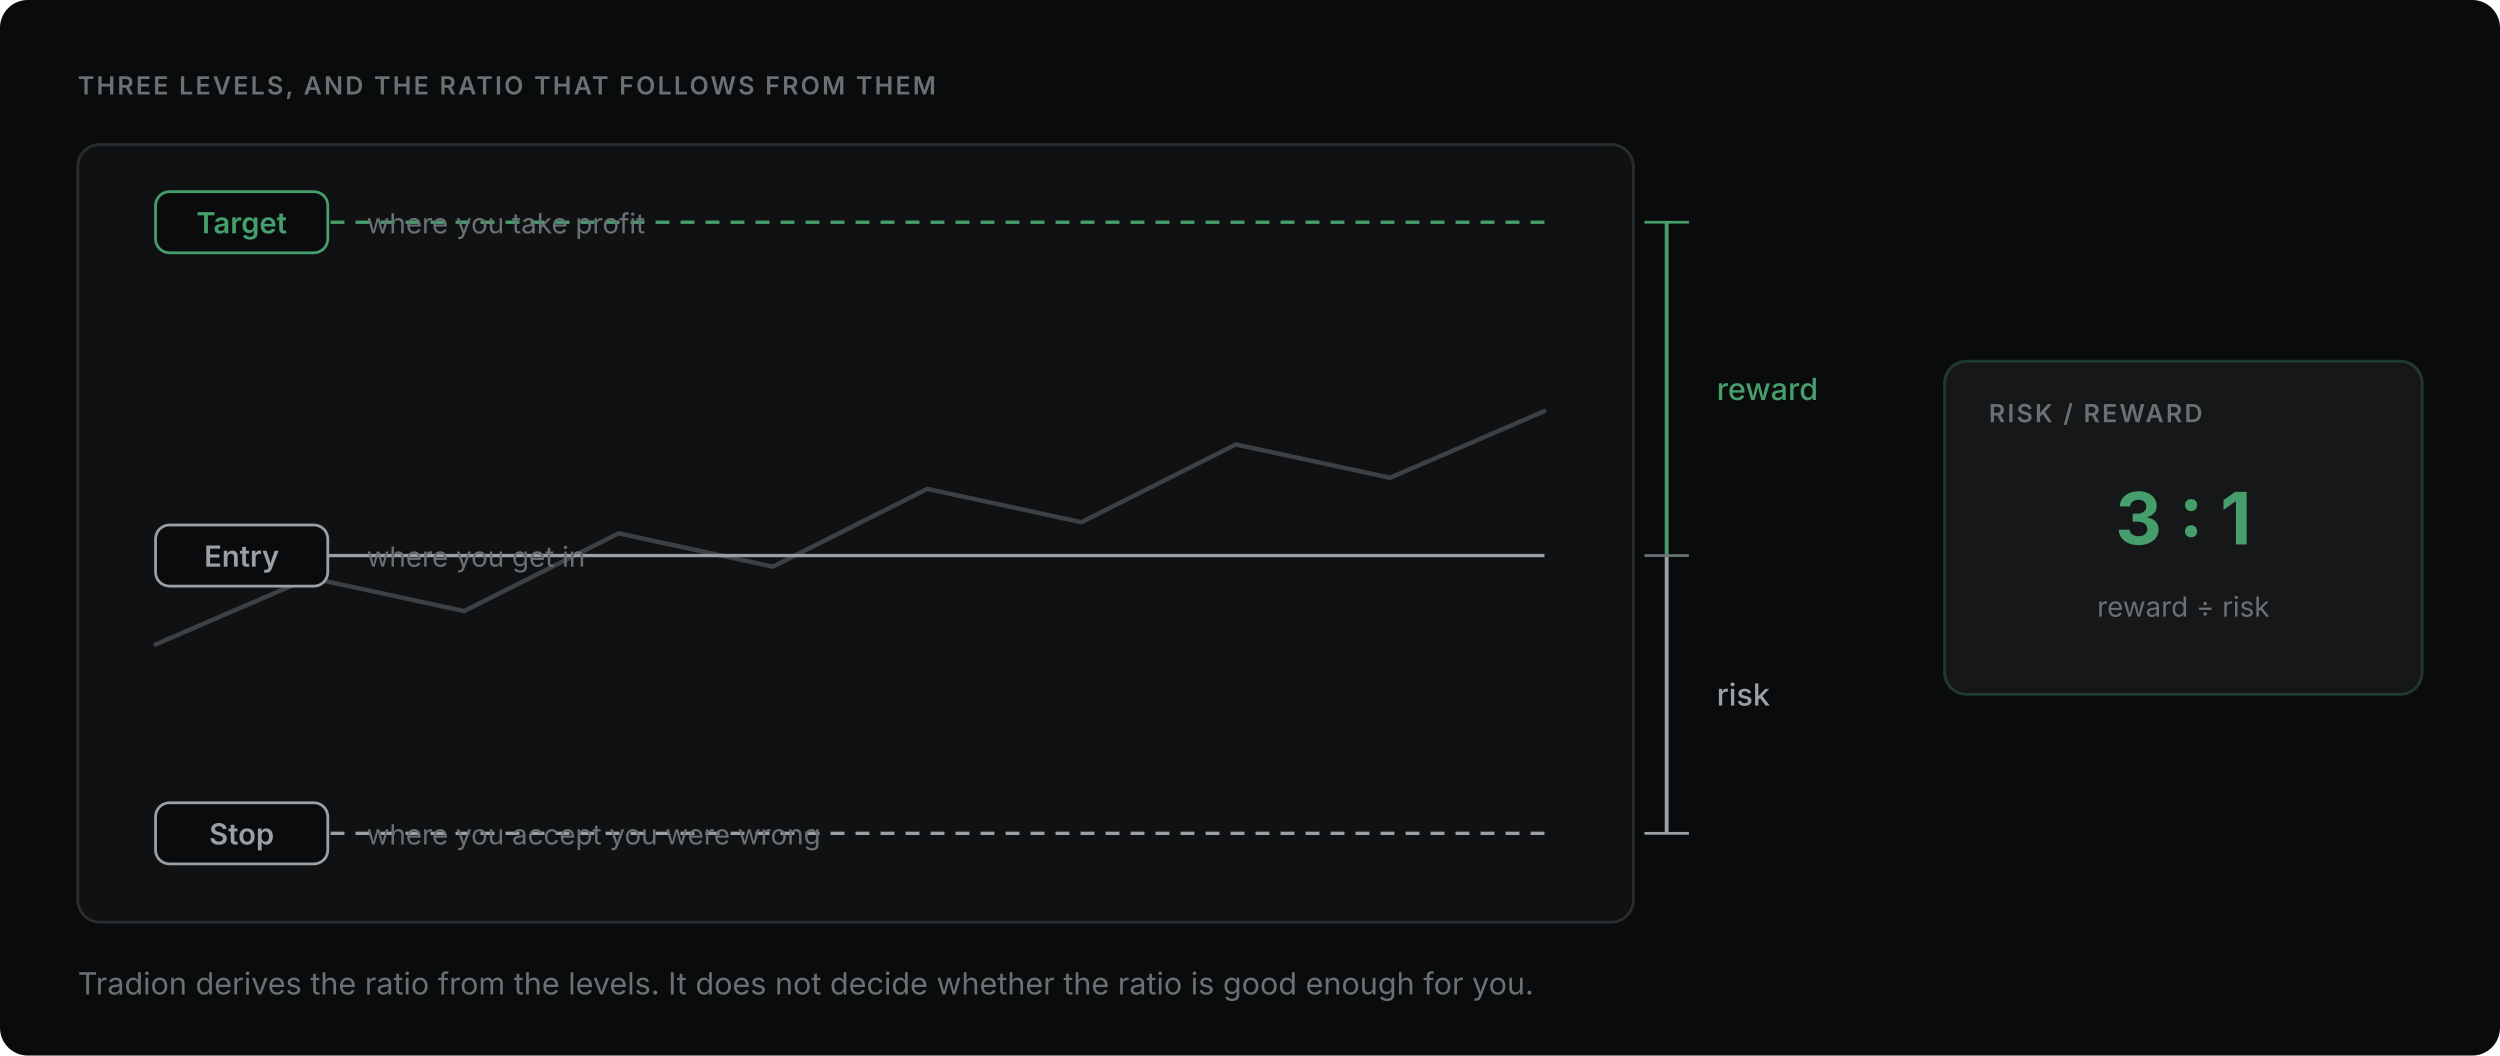
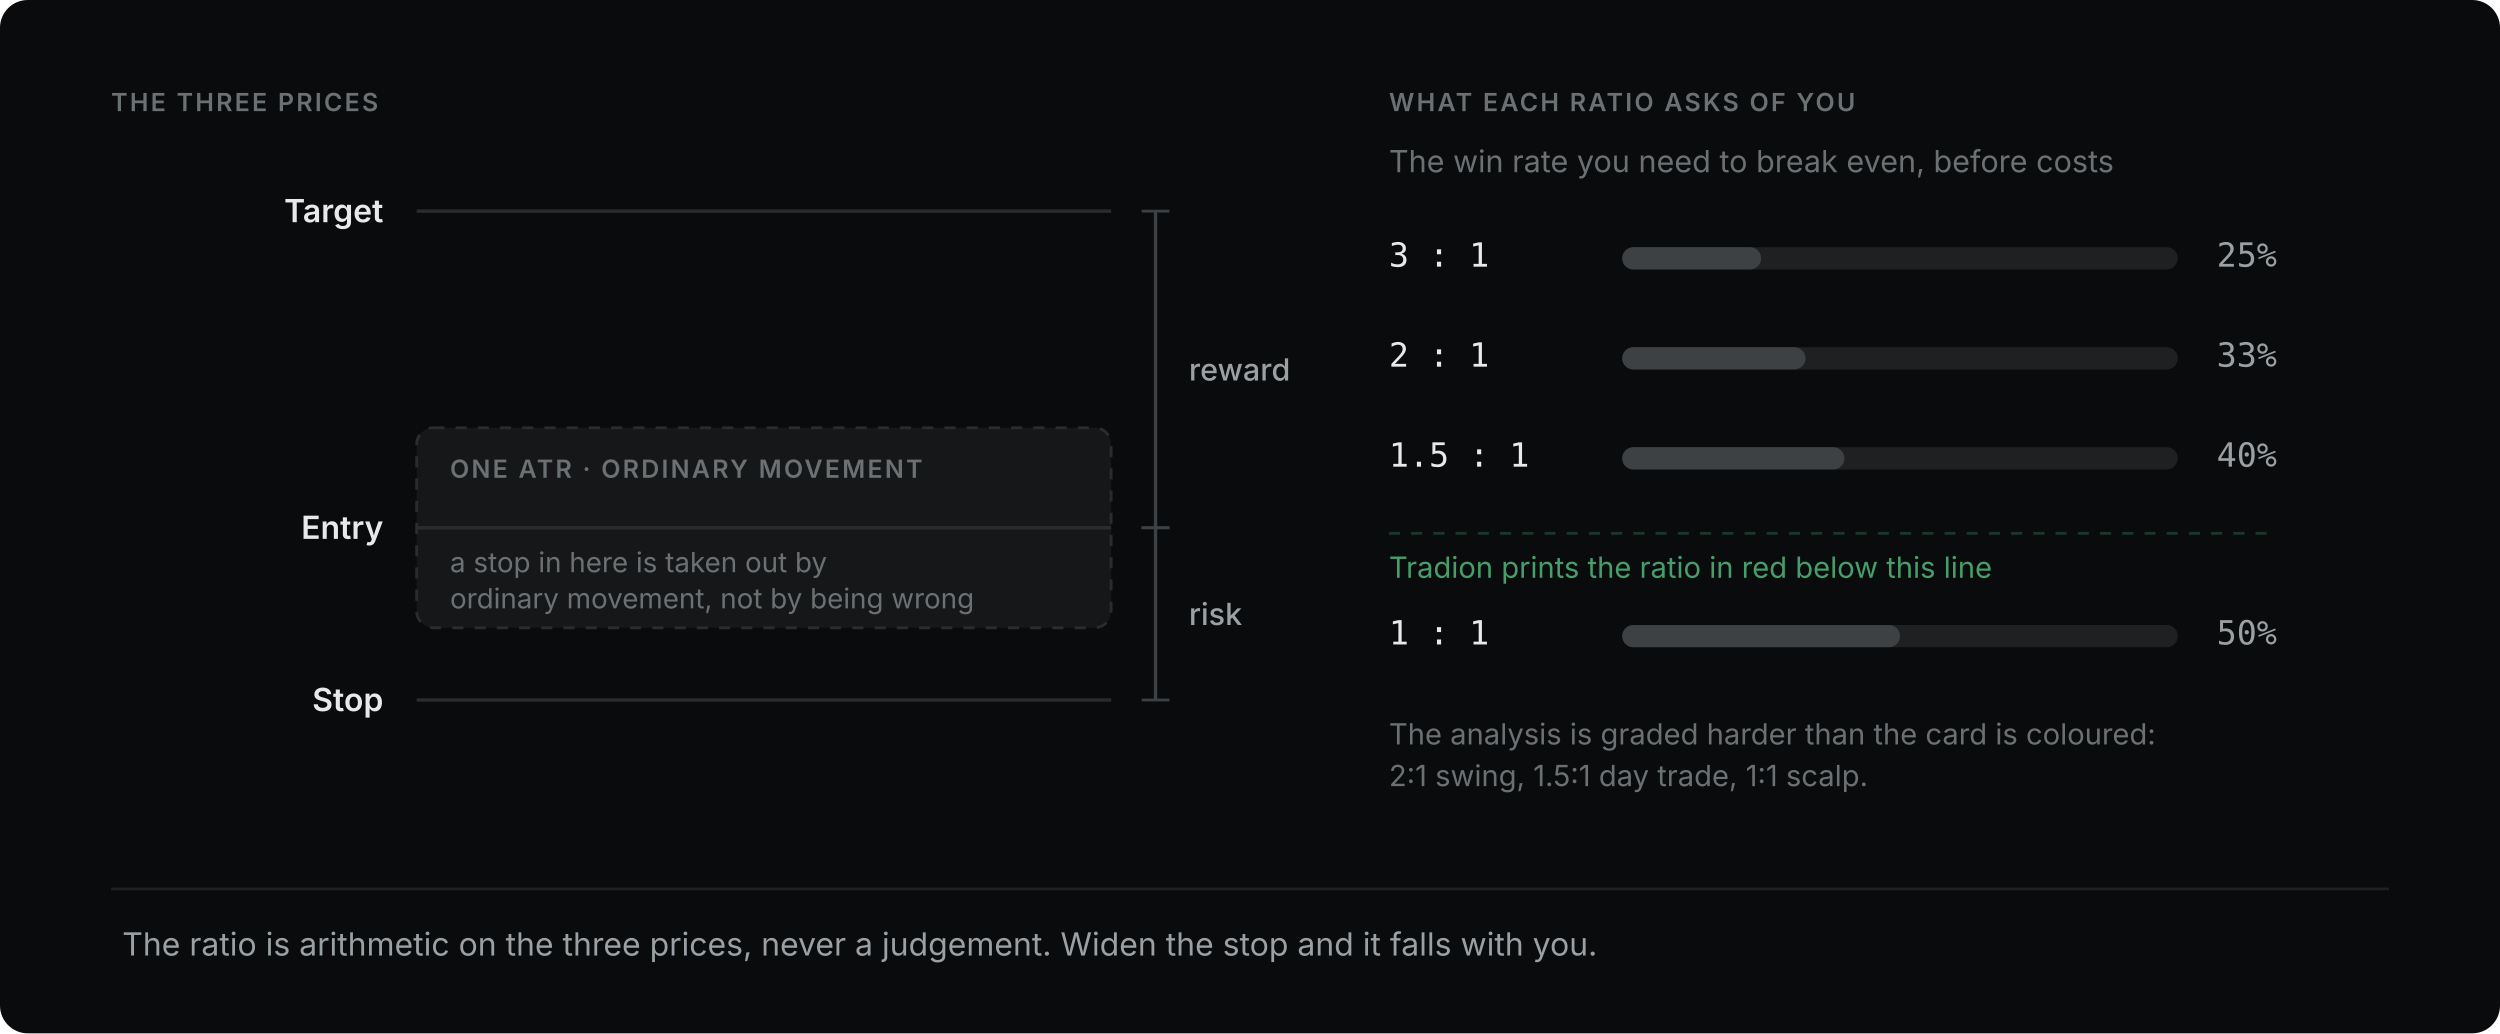
- <svg xmlns="http://www.w3.org/2000/svg" width="900" height="380" viewBox="0 0 900 380" role="img" aria-labelledby="tradelevels-t tradelevels-d" font-family="'Inter', system-ui, -apple-system, sans-serif">
+ <svg xmlns="http://www.w3.org/2000/svg" width="900" height="372" viewBox="0 0 900 372" role="img" aria-labelledby="tradelevels-t tradelevels-d" font-family="'Inter', system-ui, -apple-system, sans-serif">
  <defs>
    <marker id="tradelevels-arrow" viewBox="0 0 10 10" refX="9" refY="5" markerWidth="5" markerHeight="5" orient="auto-start-reverse">
      <path d="M0,1.5 L8,5 L0,8.5 z" fill="#3d4144" />
    </marker>
  </defs>
-   <rect width="900" height="380" rx="10" fill="#0a0b0c" />
-   <text x="28" y="34" fill="#6b7073" font-size="9" font-family="'Inter', system-ui, -apple-system, sans-serif" font-weight="600" text-anchor="start" letter-spacing="0.8">THREE LEVELS, AND THE RATIO THAT FOLLOWS FROM THEM</text>
-   <rect x="28" y="52" width="560" height="280" rx="8" fill="#101113" stroke="#2a2d2f" stroke-width="1" />
-   <path d="M56.0,232.0 L111.6,208.0 L167.1,220.0 L222.7,192.0 L278.2,204.0 L333.8,176.0 L389.3,188.0 L444.9,160.0 L500.4,172.0 L556.0,148.0" fill="none" stroke="#3d4144" stroke-width="1.6" stroke-linecap="round" />
-   <line x1="56" y1="80" x2="556" y2="80" stroke="#459e6b" stroke-width="1.2" stroke-dasharray="5 4" />
-   <rect x="56" y="69" width="62" height="22" rx="5" fill="#0a0b0c" stroke="#459e6b" stroke-width="1" />
-   <text x="87" y="84" fill="#459e6b" font-size="10.5" font-family="'Inter', system-ui, -apple-system, sans-serif" font-weight="600" text-anchor="middle">Target</text>
-   <text x="132" y="84" fill="#6b7073" font-size="10" font-family="'Inter', system-ui, -apple-system, sans-serif" font-weight="400" text-anchor="start">where you take profit</text>
-   <line x1="56" y1="200" x2="556" y2="200" stroke="#9aa0a3" stroke-width="1.2" />
-   <rect x="56" y="189" width="62" height="22" rx="5" fill="#0a0b0c" stroke="#9aa0a3" stroke-width="1" />
-   <text x="87" y="204" fill="#9aa0a3" font-size="10.5" font-family="'Inter', system-ui, -apple-system, sans-serif" font-weight="600" text-anchor="middle">Entry</text>
-   <text x="132" y="204" fill="#6b7073" font-size="10" font-family="'Inter', system-ui, -apple-system, sans-serif" font-weight="400" text-anchor="start">where you get in</text>
-   <line x1="56" y1="300" x2="556" y2="300" stroke="#9aa0a3" stroke-width="1.2" stroke-dasharray="5 4" />
-   <rect x="56" y="289" width="62" height="22" rx="5" fill="#0a0b0c" stroke="#9aa0a3" stroke-width="1" />
-   <text x="87" y="304" fill="#9aa0a3" font-size="10.5" font-family="'Inter', system-ui, -apple-system, sans-serif" font-weight="600" text-anchor="middle">Stop</text>
-   <text x="132" y="304" fill="#6b7073" font-size="10" font-family="'Inter', system-ui, -apple-system, sans-serif" font-weight="400" text-anchor="start">where you accept you were wrong</text>
-   <path d="M600,80 L600,200" fill="none" stroke="#459e6b" stroke-width="1.4" />
-   <path d="M600,200 L600,300" fill="none" stroke="#9aa0a3" stroke-width="1.4" />
-   <line x1="592" y1="80" x2="608" y2="80" stroke="#459e6b" stroke-width="1" />
-   <line x1="592" y1="200" x2="608" y2="200" stroke="#6b7073" stroke-width="1" />
-   <line x1="592" y1="300" x2="608" y2="300" stroke="#9aa0a3" stroke-width="1" />
-   <text x="618" y="144" fill="#459e6b" font-size="11" font-family="'Inter', system-ui, -apple-system, sans-serif" font-weight="500" text-anchor="start">reward</text>
-   <text x="618" y="254" fill="#9aa0a3" font-size="11" font-family="'Inter', system-ui, -apple-system, sans-serif" font-weight="500" text-anchor="start">risk</text>
-   <rect x="700" y="130" width="172" height="120" rx="8" fill="#161719" stroke="rgba(69,158,107,0.30)" stroke-width="1" />
-   <text x="716" y="152" fill="#6b7073" font-size="9" font-family="'Inter', system-ui, -apple-system, sans-serif" font-weight="600" text-anchor="start" letter-spacing="0.8">RISK / REWARD</text>
-   <text x="786" y="196" fill="#459e6b" font-size="26" font-family="'Space Grotesk', 'Inter', system-ui, sans-serif" font-weight="700" text-anchor="middle">3 : 1</text>
-   <text x="786" y="222" fill="#6b7073" font-size="10" font-family="'Inter', system-ui, -apple-system, sans-serif" font-weight="400" text-anchor="middle">reward ÷ risk</text>
-   <text x="28" y="358" fill="#6b7073" font-size="11" font-family="'Inter', system-ui, -apple-system, sans-serif" font-weight="400" text-anchor="start">Tradion derives the ratio from the levels. It does not decide whether the ratio is good enough for you.</text>
+   <rect width="900" height="372" rx="10" fill="#0a0b0c" />
+   <text x="40" y="40" fill="#6b7073" font-size="9" font-family="'Inter', system-ui, -apple-system, sans-serif" font-weight="600" text-anchor="start" letter-spacing="0.8">THE THREE PRICES</text>
+   <rect x="150" y="154" width="250" height="72" rx="6" fill="#161719" stroke="#2a2d2f" stroke-width="1" stroke-dasharray="4 4" />
+   <text x="162" y="172" fill="#6b7073" font-size="9" font-family="'Inter', system-ui, -apple-system, sans-serif" font-weight="600" text-anchor="start" letter-spacing="0.8">ONE ATR · ORDINARY MOVEMENT</text>
+   <line x1="150" y1="76" x2="400" y2="76" stroke="#2a2d2f" stroke-width="1.2" />
+   <text x="138" y="80" fill="#e8e9ea" font-size="11.5" font-family="'Inter', system-ui, -apple-system, sans-serif" font-weight="600" text-anchor="end">Target</text>
+   <line x1="150" y1="190" x2="400" y2="190" stroke="#2a2d2f" stroke-width="1.2" />
+   <text x="138" y="194" fill="#e8e9ea" font-size="11.5" font-family="'Inter', system-ui, -apple-system, sans-serif" font-weight="600" text-anchor="end">Entry</text>
+   <line x1="150" y1="252" x2="400" y2="252" stroke="#2a2d2f" stroke-width="1.2" />
+   <text x="138" y="256" fill="#e8e9ea" font-size="11.5" font-family="'Inter', system-ui, -apple-system, sans-serif" font-weight="600" text-anchor="end">Stop</text>
+   <text x="162" y="206" fill="#6b7073" font-size="10" font-family="'Inter', system-ui, -apple-system, sans-serif" font-weight="400" text-anchor="start">a stop in here is taken out by</text>
+   <text x="162" y="219" fill="#6b7073" font-size="10" font-family="'Inter', system-ui, -apple-system, sans-serif" font-weight="400" text-anchor="start">ordinary movement, not by being wrong</text>
+   <path d="M416,76 L416,190" fill="none" stroke="#3d4144" stroke-width="1.2" />
+   <line x1="411" y1="76" x2="421" y2="76" stroke="#3d4144" stroke-width="1" />
+   <line x1="411" y1="190" x2="421" y2="190" stroke="#3d4144" stroke-width="1" />
+   <text x="428" y="137" fill="#9aa0a3" font-size="11" font-family="'Inter', system-ui, -apple-system, sans-serif" font-weight="500" text-anchor="start">reward</text>
+   <path d="M416,190 L416,252" fill="none" stroke="#3d4144" stroke-width="1.2" />
+   <line x1="411" y1="190" x2="421" y2="190" stroke="#3d4144" stroke-width="1" />
+   <line x1="411" y1="252" x2="421" y2="252" stroke="#3d4144" stroke-width="1" />
+   <text x="428" y="225" fill="#9aa0a3" font-size="11" font-family="'Inter', system-ui, -apple-system, sans-serif" font-weight="500" text-anchor="start">risk</text>
+   <text x="500" y="40" fill="#6b7073" font-size="9" font-family="'Inter', system-ui, -apple-system, sans-serif" font-weight="600" text-anchor="start" letter-spacing="0.8">WHAT EACH RATIO ASKS OF YOU</text>
+   <text x="500" y="62" fill="#6b7073" font-size="11" font-family="'Inter', system-ui, -apple-system, sans-serif" font-weight="400" text-anchor="start">The win rate you need to break even, before costs</text>
+   <text x="500" y="96" fill="#e8e9ea" font-size="12" font-family="'JetBrains Mono', ui-monospace, 'SF Mono', monospace" font-weight="400" text-anchor="start">3 : 1</text>
+   <rect x="584" y="89" width="200" height="8" rx="4" fill="#1e2022" />
+   <rect x="584" y="89" width="50.0" height="8" rx="4" fill="#3d4144" />
+   <text x="798" y="96" fill="#9aa0a3" font-size="12" font-family="'JetBrains Mono', ui-monospace, 'SF Mono', monospace" font-weight="400" text-anchor="start">25%</text>
+   <text x="500" y="132" fill="#e8e9ea" font-size="12" font-family="'JetBrains Mono', ui-monospace, 'SF Mono', monospace" font-weight="400" text-anchor="start">2 : 1</text>
+   <rect x="584" y="125" width="200" height="8" rx="4" fill="#1e2022" />
+   <rect x="584" y="125" width="66.0" height="8" rx="4" fill="#3d4144" />
+   <text x="798" y="132" fill="#9aa0a3" font-size="12" font-family="'JetBrains Mono', ui-monospace, 'SF Mono', monospace" font-weight="400" text-anchor="start">33%</text>
+   <text x="500" y="168" fill="#e8e9ea" font-size="12" font-family="'JetBrains Mono', ui-monospace, 'SF Mono', monospace" font-weight="400" text-anchor="start">1.5 : 1</text>
+   <rect x="584" y="161" width="200" height="8" rx="4" fill="#1e2022" />
+   <rect x="584" y="161" width="80.0" height="8" rx="4" fill="#3d4144" />
+   <text x="798" y="168" fill="#9aa0a3" font-size="12" font-family="'JetBrains Mono', ui-monospace, 'SF Mono', monospace" font-weight="400" text-anchor="start">40%</text>
+   <line x1="500" y1="192" x2="820" y2="192" stroke="rgba(69,158,107,0.30)" stroke-width="1" stroke-dasharray="4 4" />
+   <text x="500" y="208" fill="#459e6b" font-size="10.5" font-family="'Inter', system-ui, -apple-system, sans-serif" font-weight="400" text-anchor="start">Tradion prints the ratio in red below this line</text>
+   <text x="500" y="232" fill="#e8e9ea" font-size="12" font-family="'JetBrains Mono', ui-monospace, 'SF Mono', monospace" font-weight="400" text-anchor="start">1 : 1</text>
+   <rect x="584" y="225" width="200" height="8" rx="4" fill="#1e2022" />
+   <rect x="584" y="225" width="100.0" height="8" rx="4" fill="#3d4144" />
+   <text x="798" y="232" fill="#9aa0a3" font-size="12" font-family="'JetBrains Mono', ui-monospace, 'SF Mono', monospace" font-weight="400" text-anchor="start">50%</text>
+   <text x="500" y="268" fill="#6b7073" font-size="10.5" font-family="'Inter', system-ui, -apple-system, sans-serif" font-weight="400" text-anchor="start">The analysis is graded harder than the card is coloured:</text>
+   <text x="500" y="283" fill="#6b7073" font-size="10.5" font-family="'Inter', system-ui, -apple-system, sans-serif" font-weight="400" text-anchor="start">2:1 swing, 1.5:1 day trade, 1:1 scalp.</text>
+   <line x1="40" y1="320" x2="860" y2="320" stroke="#1e2022" stroke-width="1" />
+   <text x="44" y="344" fill="#9aa0a3" font-size="11.5" font-family="'Inter', system-ui, -apple-system, sans-serif" font-weight="400" text-anchor="start">The ratio is arithmetic on the three prices, never a judgement. Widen the stop and it falls with you.</text>
</svg>
